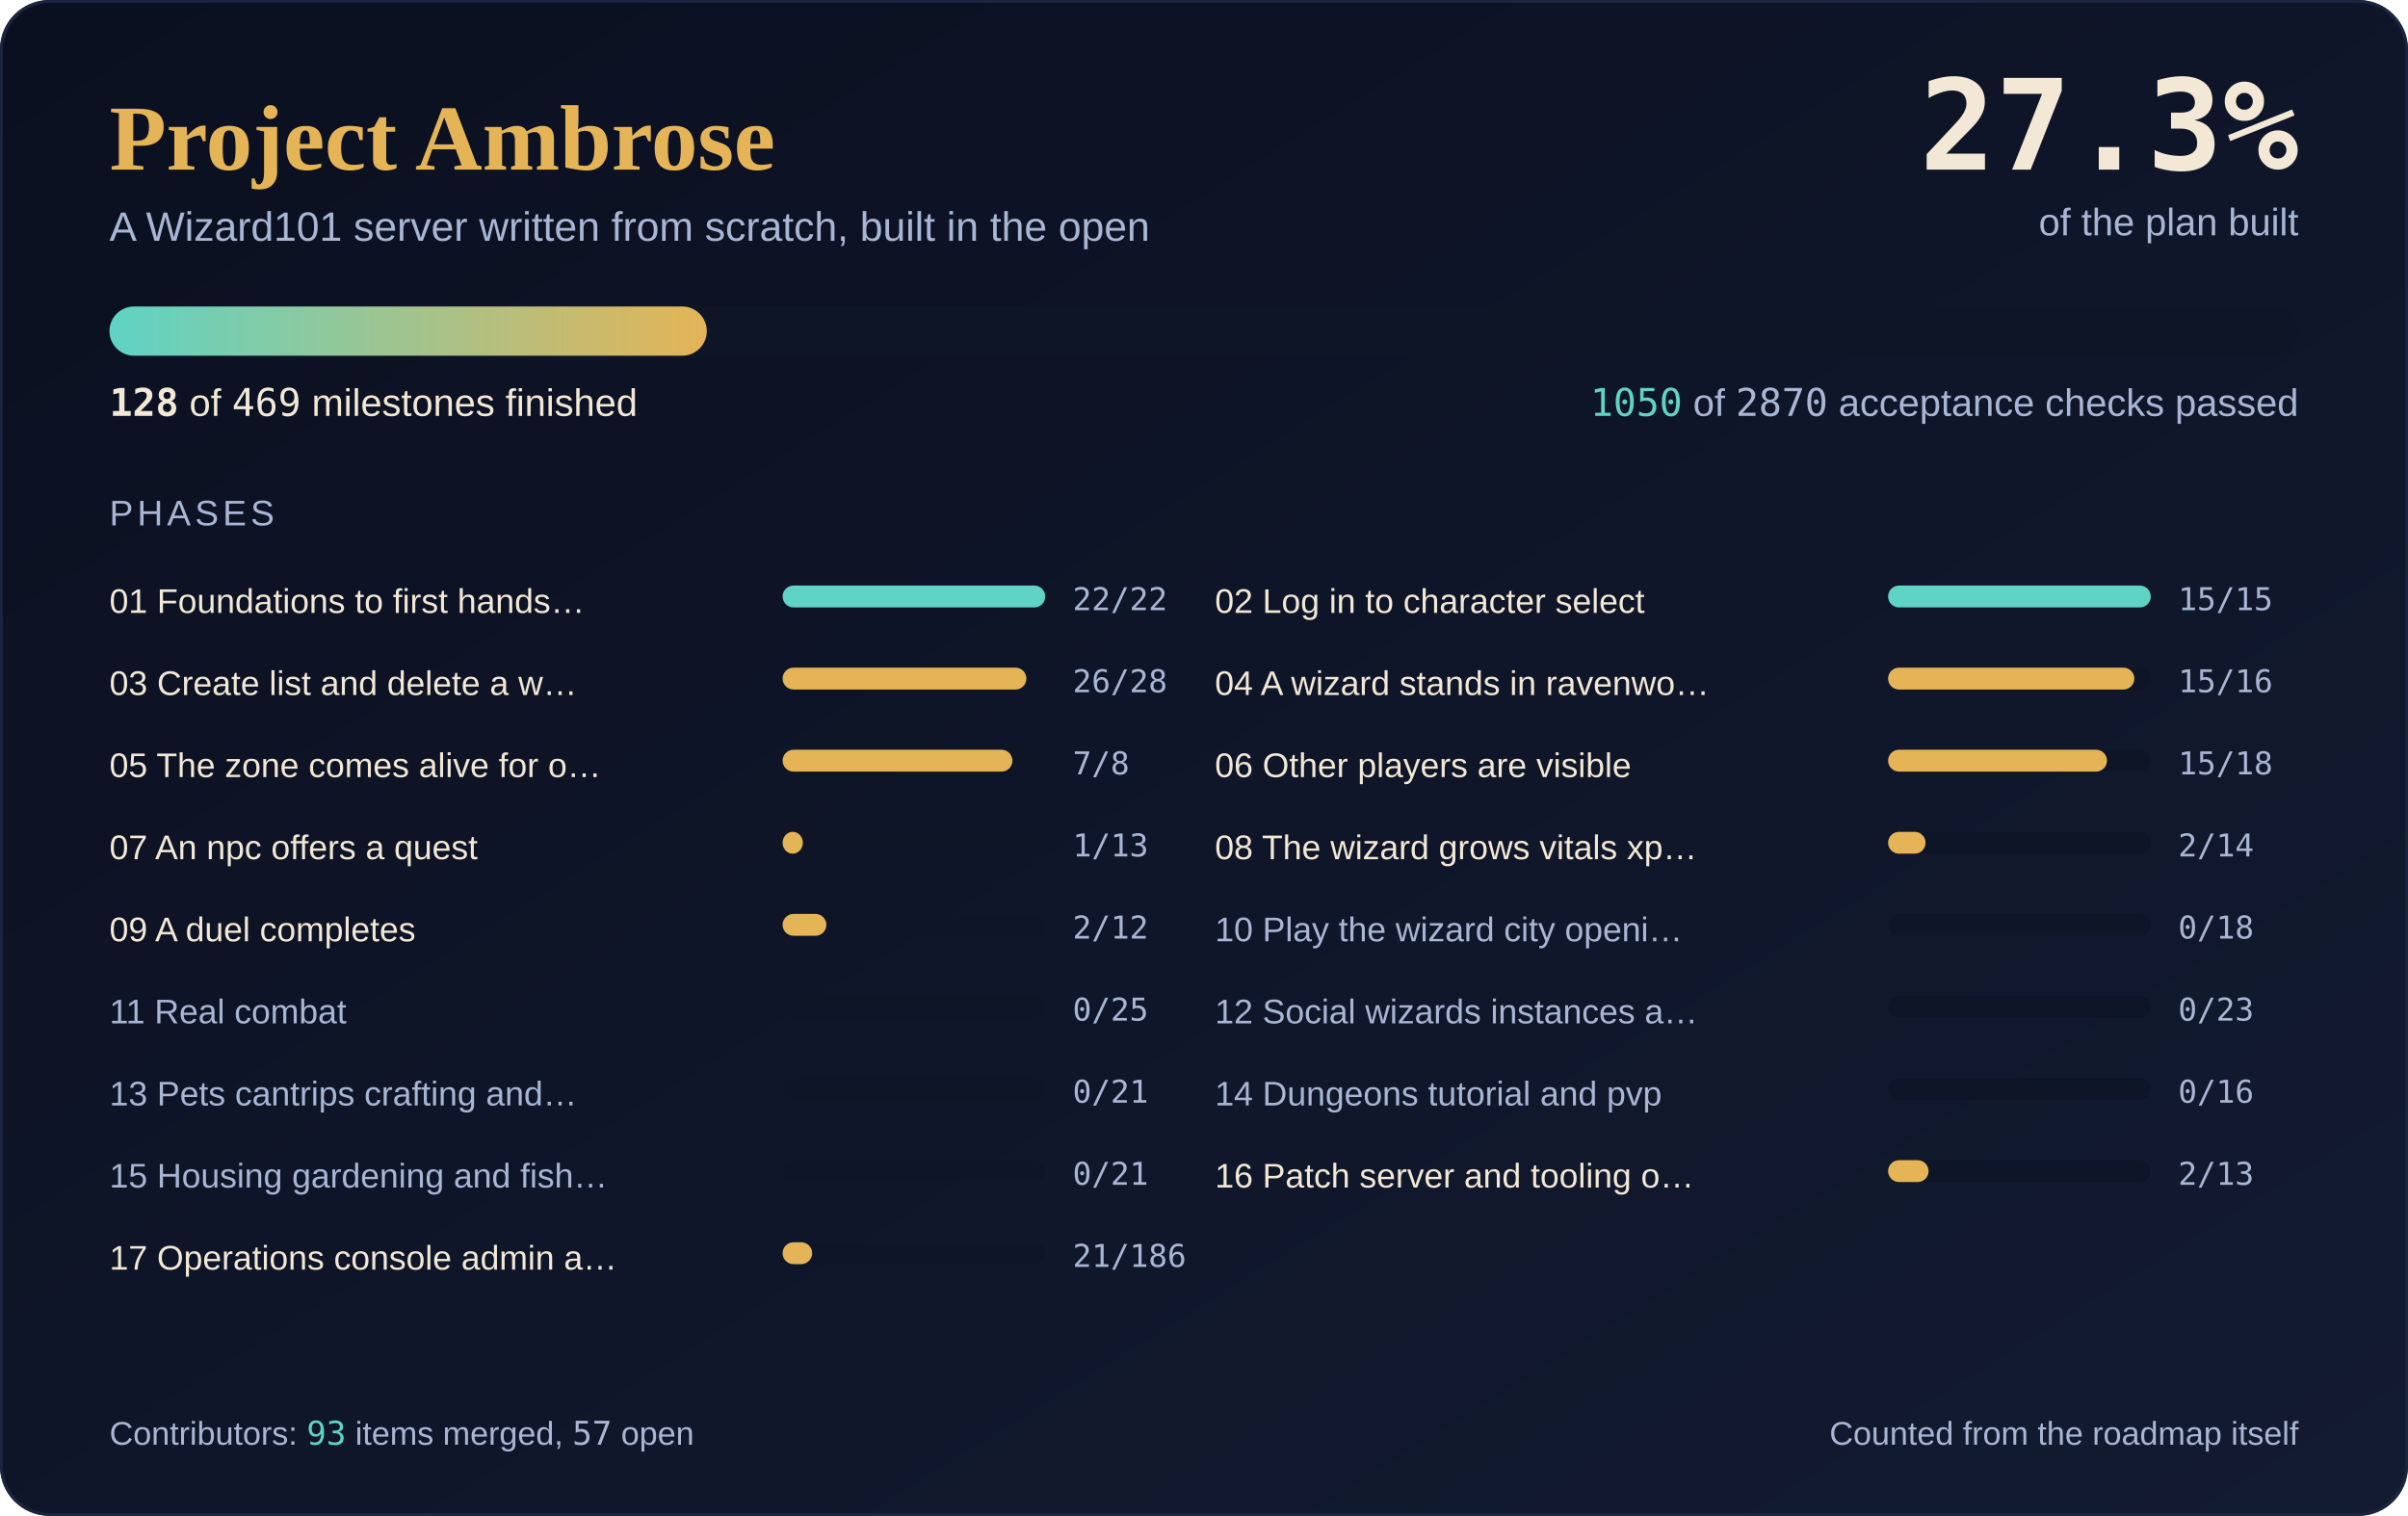
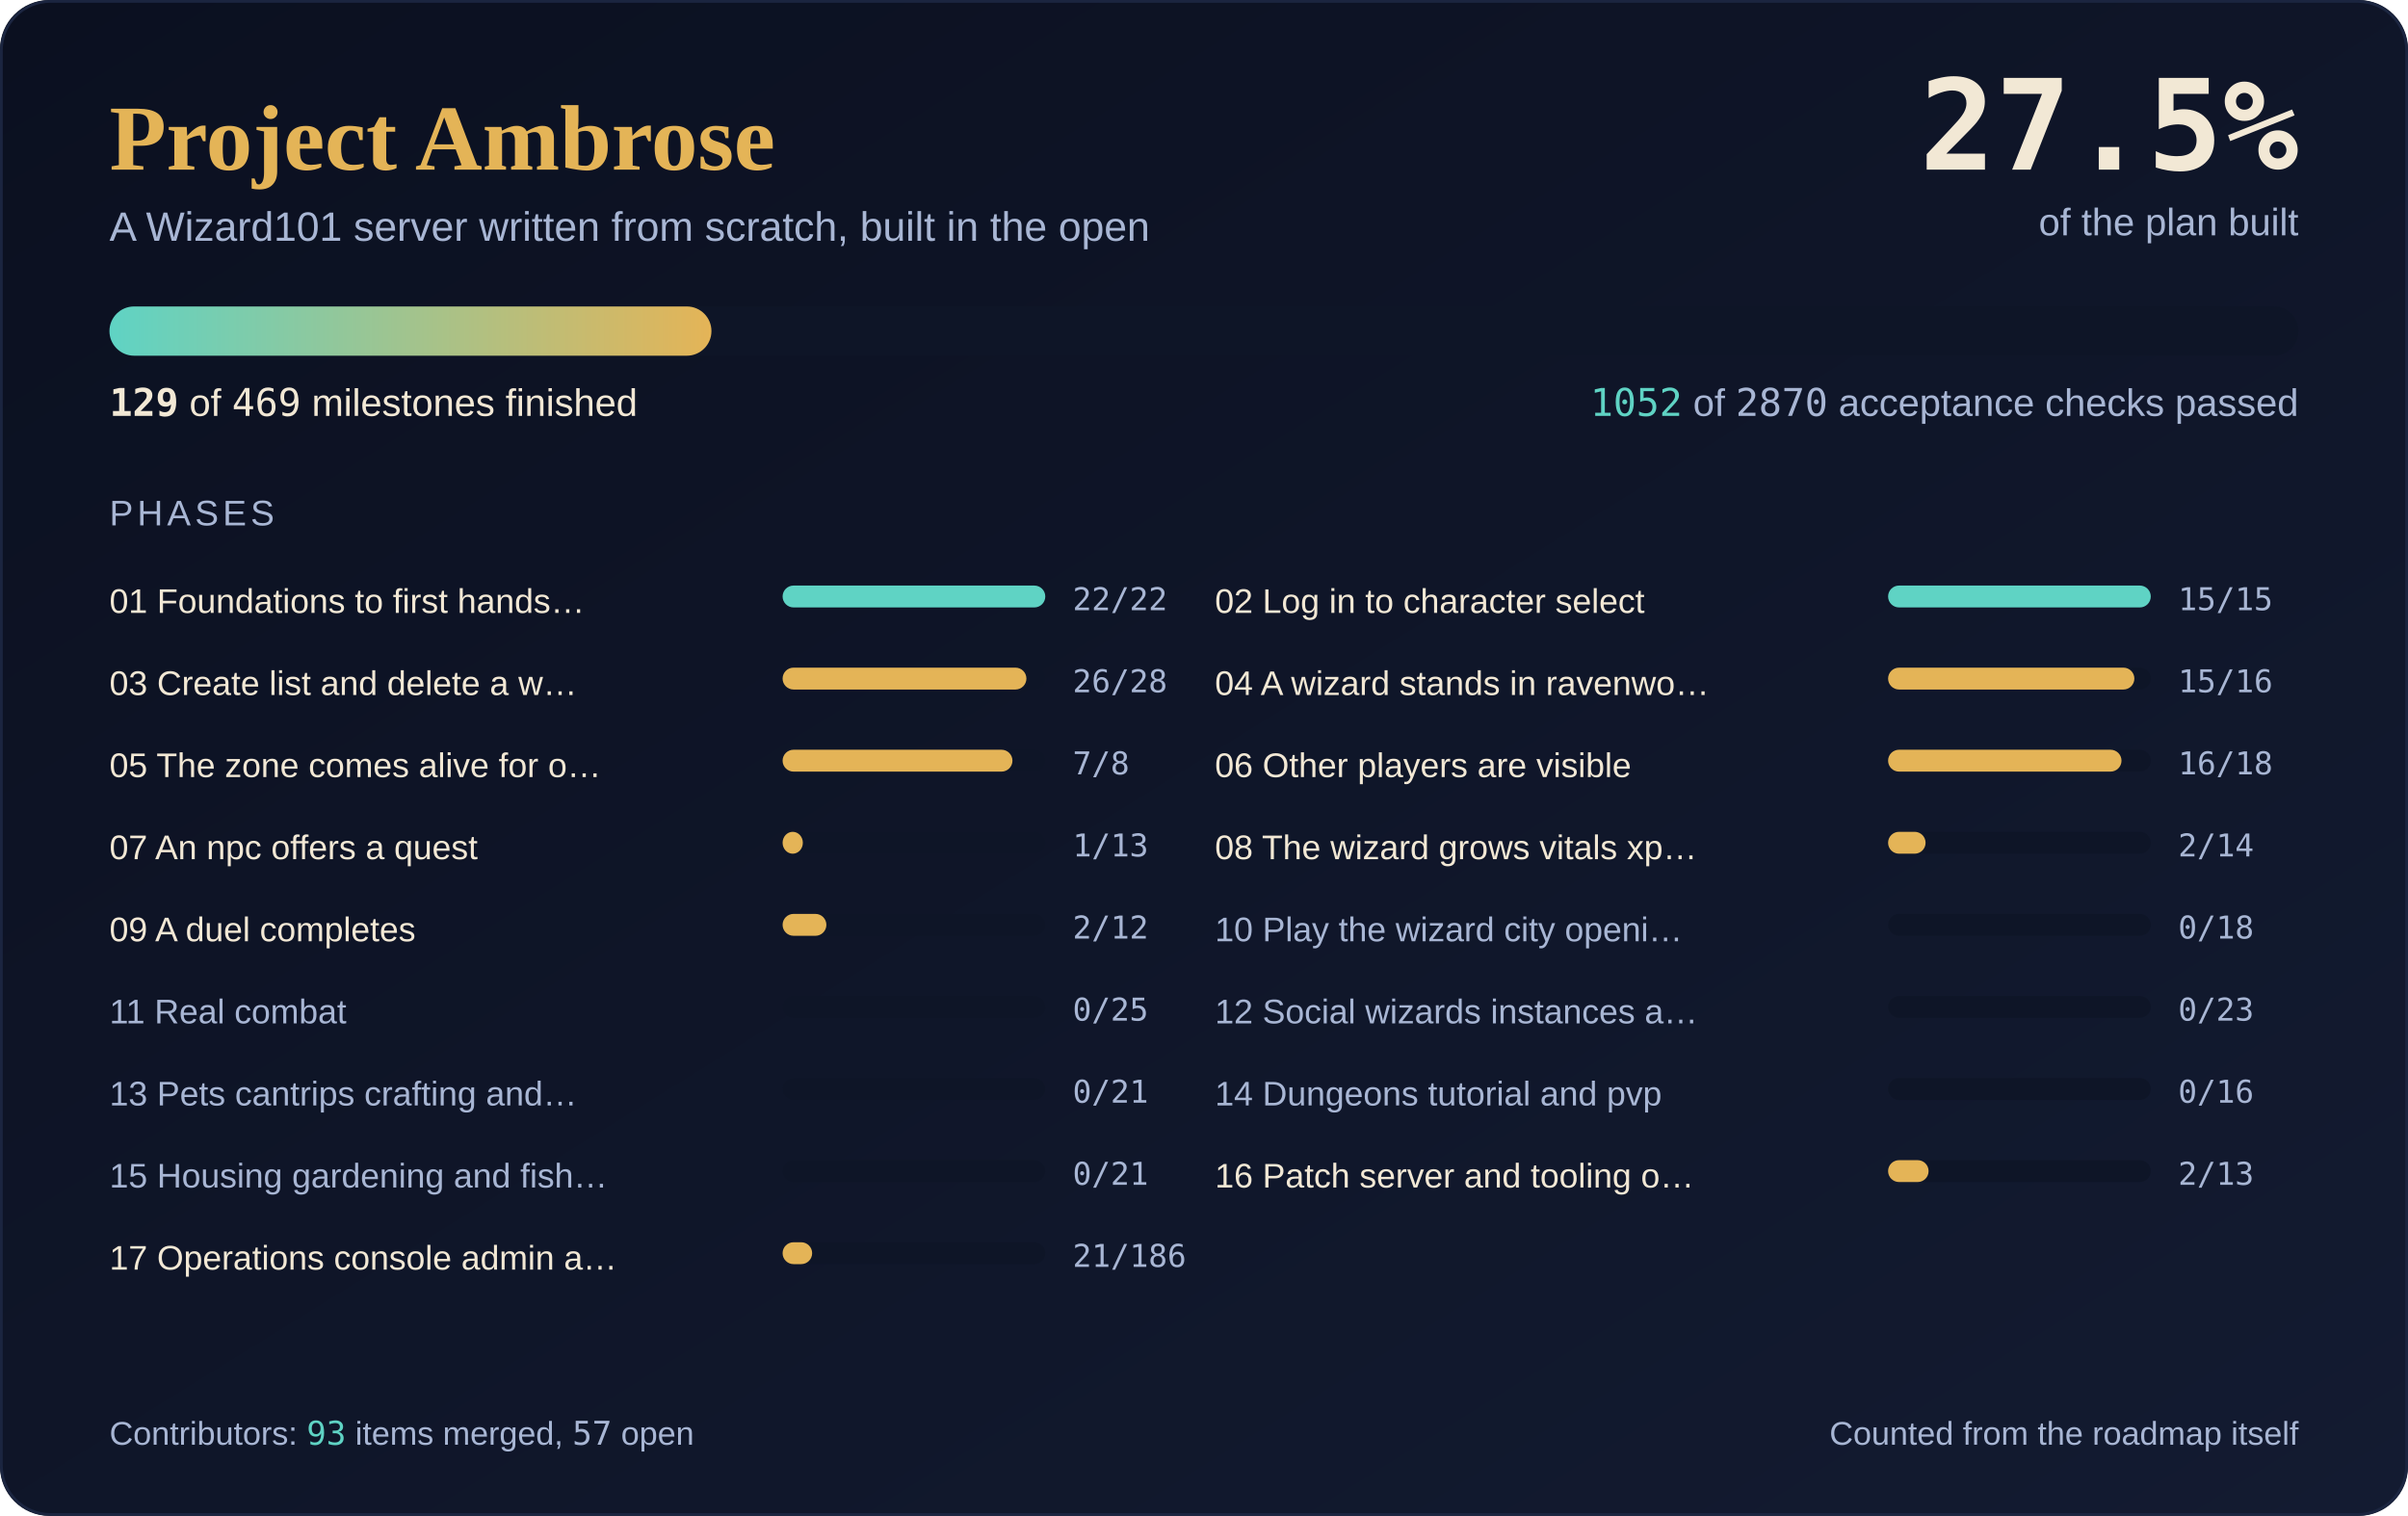
- <svg xmlns="http://www.w3.org/2000/svg" width="880" height="554" viewBox="0 0 880 554" role="img" aria-label="Project Ambrose progress: 128 of 469 milestones complete, 27.3 percent">
+ <svg xmlns="http://www.w3.org/2000/svg" width="880" height="554" viewBox="0 0 880 554" role="img" aria-label="Project Ambrose progress: 129 of 469 milestones complete, 27.5 percent">
  <defs>
    <linearGradient id="sky" x1="0" y1="0" x2="1" y2="1">
      <stop offset="0" stop-color="#0B1020" />
      <stop offset="1" stop-color="#131B31" />
    </linearGradient>
    <linearGradient id="fill" x1="0" y1="0" x2="1" y2="0">
      <stop offset="0" stop-color="#5FD3C4" />
      <stop offset="1" stop-color="#E4B457" />
    </linearGradient>
  </defs>
  <rect width="880" height="554" rx="18" fill="url(#sky)" />
  <rect x="0.5" y="0.5" width="879" height="553" rx="18" fill="none" stroke="#1B2540" />
  <text x="40" y="62" font-family="'Cormorant Garamond', Georgia, 'Times New Roman', serif" font-size="34" font-weight="600" fill="#E4B457">Project Ambrose</text>
  <text x="40" y="88" font-family="Karla, 'Segoe UI', 'Helvetica Neue', Arial, sans-serif" font-size="15" fill="#A8B6D4">A Wizard101 server written from scratch, built in the open</text>
-   <text x="840" y="62" text-anchor="end" font-family="'JetBrains Mono', Consolas, 'DejaVu Sans Mono', monospace" font-size="46" font-weight="700" fill="#F2E8D5">27.3%</text>
+   <text x="840" y="62" text-anchor="end" font-family="'JetBrains Mono', Consolas, 'DejaVu Sans Mono', monospace" font-size="46" font-weight="700" fill="#F2E8D5">27.5%</text>
  <text x="840" y="86" text-anchor="end" font-family="Karla, 'Segoe UI', 'Helvetica Neue', Arial, sans-serif" font-size="14" fill="#A8B6D4">of the plan built</text>
  <rect x="40" y="112" width="800" height="18" rx="9.0" fill="#0E1527" />
-   <rect x="40" y="112" width="218.3" height="18" rx="9.0" fill="url(#fill)" />
+   <rect x="40" y="112" width="220.0" height="18" rx="9.0" fill="url(#fill)" />
  <text x="40" y="152" font-family="Karla, 'Segoe UI', 'Helvetica Neue', Arial, sans-serif" font-size="14" fill="#F2E8D5">
-     <tspan font-family="'JetBrains Mono', Consolas, 'DejaVu Sans Mono', monospace" font-weight="700">128</tspan> of <tspan font-family="'JetBrains Mono', Consolas, 'DejaVu Sans Mono', monospace">469</tspan> milestones finished</text>
+     <tspan font-family="'JetBrains Mono', Consolas, 'DejaVu Sans Mono', monospace" font-weight="700">129</tspan> of <tspan font-family="'JetBrains Mono', Consolas, 'DejaVu Sans Mono', monospace">469</tspan> milestones finished</text>
  <text x="840" y="152" text-anchor="end" font-family="Karla, 'Segoe UI', 'Helvetica Neue', Arial, sans-serif" font-size="14" fill="#A8B6D4">
-     <tspan font-family="'JetBrains Mono', Consolas, 'DejaVu Sans Mono', monospace" fill="#5FD3C4">1050</tspan> of <tspan font-family="'JetBrains Mono', Consolas, 'DejaVu Sans Mono', monospace">2870</tspan> acceptance checks passed</text>
+     <tspan font-family="'JetBrains Mono', Consolas, 'DejaVu Sans Mono', monospace" fill="#5FD3C4">1052</tspan> of <tspan font-family="'JetBrains Mono', Consolas, 'DejaVu Sans Mono', monospace">2870</tspan> acceptance checks passed</text>
  <text x="40" y="192" font-family="Karla, 'Segoe UI', 'Helvetica Neue', Arial, sans-serif" font-size="13" fill="#A8B6D4" letter-spacing="1.5">PHASES</text>
  <text x="40" y="224" font-family="Karla, 'Segoe UI', 'Helvetica Neue', Arial, sans-serif" font-size="12.5" fill="#F2E8D5">01 Foundations to first hands…</text>
  <rect x="286" y="214" width="96" height="8" rx="4.0" fill="#0E1527" />
  <rect x="286" y="214" width="96.0" height="8" rx="4.0" fill="#5FD3C4" />
  <text x="392" y="223" font-family="'JetBrains Mono', Consolas, 'DejaVu Sans Mono', monospace" font-size="11.5" fill="#A8B6D4">22/22</text>
  <text x="444" y="224" font-family="Karla, 'Segoe UI', 'Helvetica Neue', Arial, sans-serif" font-size="12.5" fill="#F2E8D5">02 Log in to character select</text>
  <rect x="690" y="214" width="96" height="8" rx="4.0" fill="#0E1527" />
  <rect x="690" y="214" width="96.0" height="8" rx="4.0" fill="#5FD3C4" />
  <text x="796" y="223" font-family="'JetBrains Mono', Consolas, 'DejaVu Sans Mono', monospace" font-size="11.5" fill="#A8B6D4">15/15</text>
  <text x="40" y="254" font-family="Karla, 'Segoe UI', 'Helvetica Neue', Arial, sans-serif" font-size="12.5" fill="#F2E8D5">03 Create list and delete a w…</text>
  <rect x="286" y="244" width="96" height="8" rx="4.0" fill="#0E1527" />
  <rect x="286" y="244" width="89.1" height="8" rx="4.0" fill="#E4B457" />
  <text x="392" y="253" font-family="'JetBrains Mono', Consolas, 'DejaVu Sans Mono', monospace" font-size="11.5" fill="#A8B6D4">26/28</text>
  <text x="444" y="254" font-family="Karla, 'Segoe UI', 'Helvetica Neue', Arial, sans-serif" font-size="12.5" fill="#F2E8D5">04 A wizard stands in ravenwo…</text>
  <rect x="690" y="244" width="96" height="8" rx="4.0" fill="#0E1527" />
  <rect x="690" y="244" width="90.0" height="8" rx="4.0" fill="#E4B457" />
  <text x="796" y="253" font-family="'JetBrains Mono', Consolas, 'DejaVu Sans Mono', monospace" font-size="11.5" fill="#A8B6D4">15/16</text>
  <text x="40" y="284" font-family="Karla, 'Segoe UI', 'Helvetica Neue', Arial, sans-serif" font-size="12.5" fill="#F2E8D5">05 The zone comes alive for o…</text>
  <rect x="286" y="274" width="96" height="8" rx="4.0" fill="#0E1527" />
  <rect x="286" y="274" width="84.0" height="8" rx="4.0" fill="#E4B457" />
  <text x="392" y="283" font-family="'JetBrains Mono', Consolas, 'DejaVu Sans Mono', monospace" font-size="11.5" fill="#A8B6D4">7/8</text>
  <text x="444" y="284" font-family="Karla, 'Segoe UI', 'Helvetica Neue', Arial, sans-serif" font-size="12.5" fill="#F2E8D5">06 Other players are visible</text>
  <rect x="690" y="274" width="96" height="8" rx="4.0" fill="#0E1527" />
-   <rect x="690" y="274" width="80.0" height="8" rx="4.0" fill="#E4B457" />
-   <text x="796" y="283" font-family="'JetBrains Mono', Consolas, 'DejaVu Sans Mono', monospace" font-size="11.5" fill="#A8B6D4">15/18</text>
+   <rect x="690" y="274" width="85.3" height="8" rx="4.0" fill="#E4B457" />
+   <text x="796" y="283" font-family="'JetBrains Mono', Consolas, 'DejaVu Sans Mono', monospace" font-size="11.5" fill="#A8B6D4">16/18</text>
  <text x="40" y="314" font-family="Karla, 'Segoe UI', 'Helvetica Neue', Arial, sans-serif" font-size="12.5" fill="#F2E8D5">07 An npc offers a quest</text>
  <rect x="286" y="304" width="96" height="8" rx="4.0" fill="#0E1527" />
  <rect x="286" y="304" width="7.4" height="8" rx="4.0" fill="#E4B457" />
  <text x="392" y="313" font-family="'JetBrains Mono', Consolas, 'DejaVu Sans Mono', monospace" font-size="11.5" fill="#A8B6D4">1/13</text>
  <text x="444" y="314" font-family="Karla, 'Segoe UI', 'Helvetica Neue', Arial, sans-serif" font-size="12.5" fill="#F2E8D5">08 The wizard grows vitals xp…</text>
  <rect x="690" y="304" width="96" height="8" rx="4.0" fill="#0E1527" />
  <rect x="690" y="304" width="13.7" height="8" rx="4.0" fill="#E4B457" />
  <text x="796" y="313" font-family="'JetBrains Mono', Consolas, 'DejaVu Sans Mono', monospace" font-size="11.5" fill="#A8B6D4">2/14</text>
  <text x="40" y="344" font-family="Karla, 'Segoe UI', 'Helvetica Neue', Arial, sans-serif" font-size="12.5" fill="#F2E8D5">09 A duel completes</text>
  <rect x="286" y="334" width="96" height="8" rx="4.0" fill="#0E1527" />
  <rect x="286" y="334" width="16.0" height="8" rx="4.0" fill="#E4B457" />
  <text x="392" y="343" font-family="'JetBrains Mono', Consolas, 'DejaVu Sans Mono', monospace" font-size="11.5" fill="#A8B6D4">2/12</text>
  <text x="444" y="344" font-family="Karla, 'Segoe UI', 'Helvetica Neue', Arial, sans-serif" font-size="12.5" fill="#A8B6D4">10 Play the wizard city openi…</text>
  <rect x="690" y="334" width="96" height="8" rx="4.0" fill="#0E1527" />
  <text x="796" y="343" font-family="'JetBrains Mono', Consolas, 'DejaVu Sans Mono', monospace" font-size="11.5" fill="#A8B6D4">0/18</text>
  <text x="40" y="374" font-family="Karla, 'Segoe UI', 'Helvetica Neue', Arial, sans-serif" font-size="12.5" fill="#A8B6D4">11 Real combat</text>
  <rect x="286" y="364" width="96" height="8" rx="4.0" fill="#0E1527" />
  <text x="392" y="373" font-family="'JetBrains Mono', Consolas, 'DejaVu Sans Mono', monospace" font-size="11.5" fill="#A8B6D4">0/25</text>
  <text x="444" y="374" font-family="Karla, 'Segoe UI', 'Helvetica Neue', Arial, sans-serif" font-size="12.5" fill="#A8B6D4">12 Social wizards instances a…</text>
  <rect x="690" y="364" width="96" height="8" rx="4.0" fill="#0E1527" />
  <text x="796" y="373" font-family="'JetBrains Mono', Consolas, 'DejaVu Sans Mono', monospace" font-size="11.5" fill="#A8B6D4">0/23</text>
  <text x="40" y="404" font-family="Karla, 'Segoe UI', 'Helvetica Neue', Arial, sans-serif" font-size="12.5" fill="#A8B6D4">13 Pets cantrips crafting and…</text>
  <rect x="286" y="394" width="96" height="8" rx="4.0" fill="#0E1527" />
  <text x="392" y="403" font-family="'JetBrains Mono', Consolas, 'DejaVu Sans Mono', monospace" font-size="11.5" fill="#A8B6D4">0/21</text>
  <text x="444" y="404" font-family="Karla, 'Segoe UI', 'Helvetica Neue', Arial, sans-serif" font-size="12.5" fill="#A8B6D4">14 Dungeons tutorial and pvp</text>
  <rect x="690" y="394" width="96" height="8" rx="4.0" fill="#0E1527" />
  <text x="796" y="403" font-family="'JetBrains Mono', Consolas, 'DejaVu Sans Mono', monospace" font-size="11.5" fill="#A8B6D4">0/16</text>
  <text x="40" y="434" font-family="Karla, 'Segoe UI', 'Helvetica Neue', Arial, sans-serif" font-size="12.5" fill="#A8B6D4">15 Housing gardening and fish…</text>
  <rect x="286" y="424" width="96" height="8" rx="4.0" fill="#0E1527" />
  <text x="392" y="433" font-family="'JetBrains Mono', Consolas, 'DejaVu Sans Mono', monospace" font-size="11.5" fill="#A8B6D4">0/21</text>
  <text x="444" y="434" font-family="Karla, 'Segoe UI', 'Helvetica Neue', Arial, sans-serif" font-size="12.5" fill="#F2E8D5">16 Patch server and tooling o…</text>
  <rect x="690" y="424" width="96" height="8" rx="4.0" fill="#0E1527" />
  <rect x="690" y="424" width="14.8" height="8" rx="4.0" fill="#E4B457" />
  <text x="796" y="433" font-family="'JetBrains Mono', Consolas, 'DejaVu Sans Mono', monospace" font-size="11.5" fill="#A8B6D4">2/13</text>
  <text x="40" y="464" font-family="Karla, 'Segoe UI', 'Helvetica Neue', Arial, sans-serif" font-size="12.5" fill="#F2E8D5">17 Operations console admin a…</text>
  <rect x="286" y="454" width="96" height="8" rx="4.0" fill="#0E1527" />
  <rect x="286" y="454" width="10.8" height="8" rx="4.0" fill="#E4B457" />
  <text x="392" y="463" font-family="'JetBrains Mono', Consolas, 'DejaVu Sans Mono', monospace" font-size="11.5" fill="#A8B6D4">21/186</text>
  <text x="40" y="528" font-family="Karla, 'Segoe UI', 'Helvetica Neue', Arial, sans-serif" font-size="12" fill="#A8B6D4">Contributors: <tspan font-family="'JetBrains Mono', Consolas, 'DejaVu Sans Mono', monospace" fill="#5FD3C4">93</tspan> items merged, <tspan font-family="'JetBrains Mono', Consolas, 'DejaVu Sans Mono', monospace">57</tspan> open</text>
  <text x="840" y="528" text-anchor="end" font-family="Karla, 'Segoe UI', 'Helvetica Neue', Arial, sans-serif" font-size="12" fill="#A8B6D4">Counted from the roadmap itself</text>
</svg>
